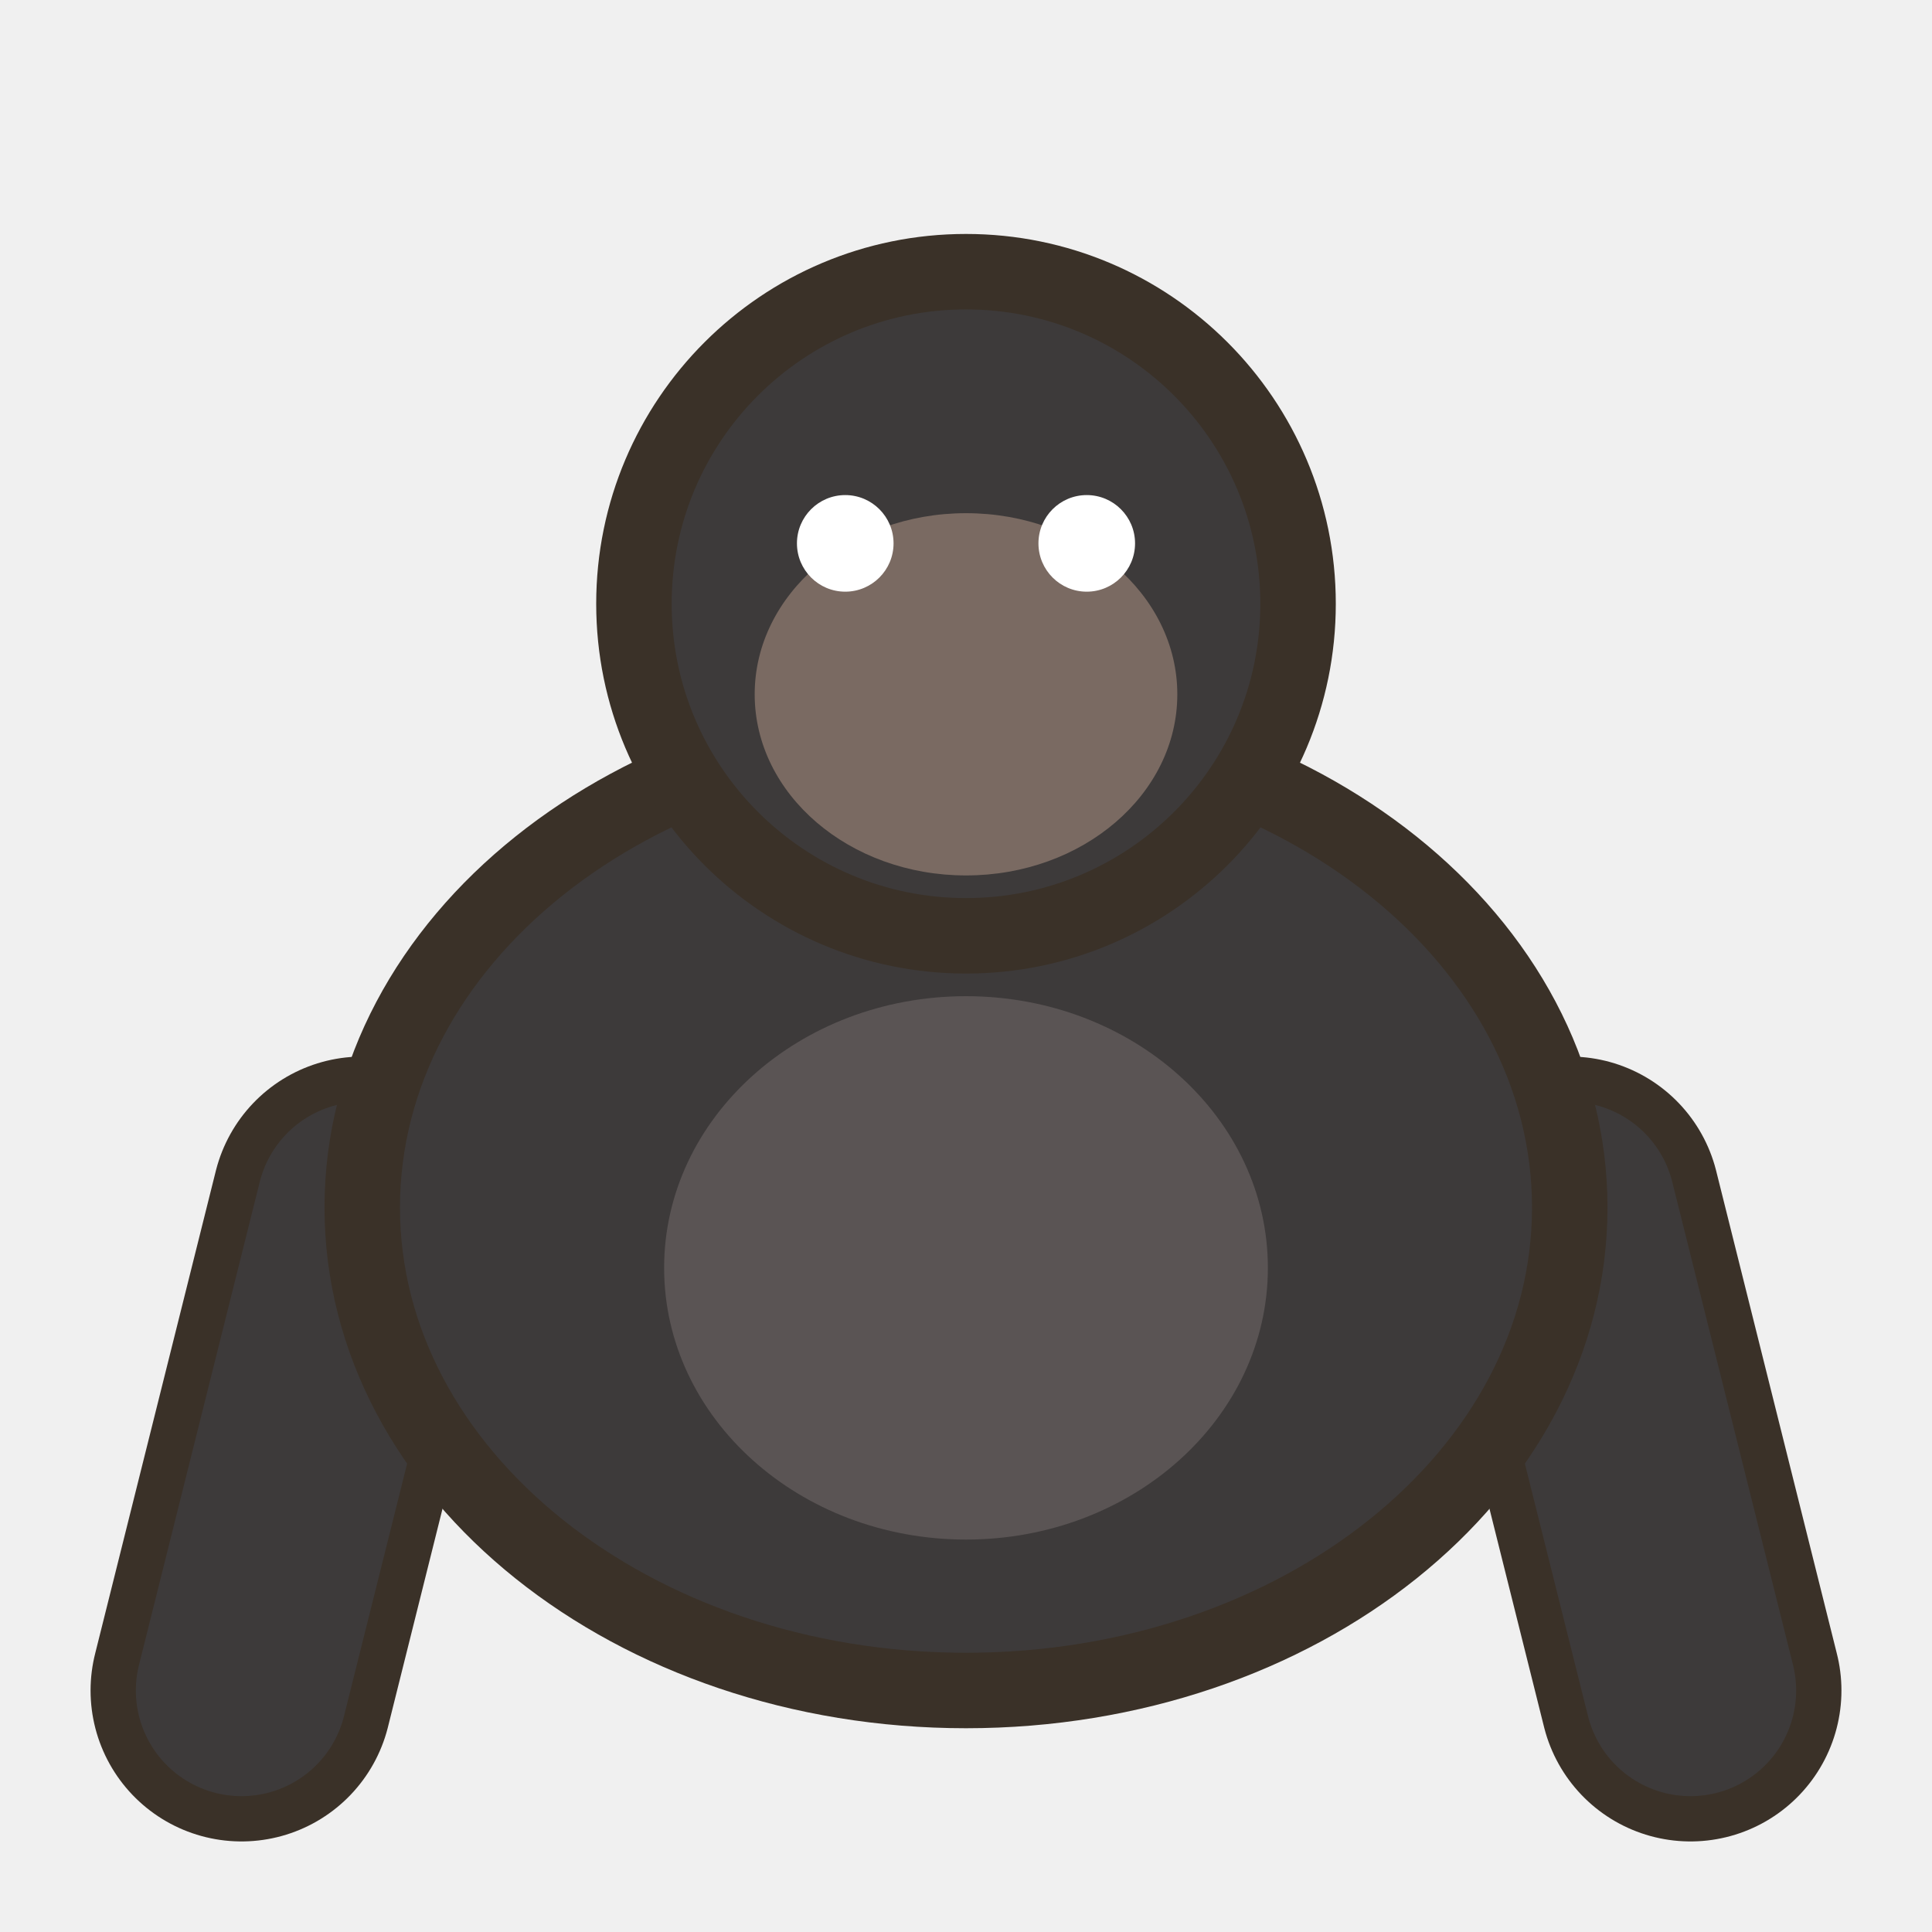
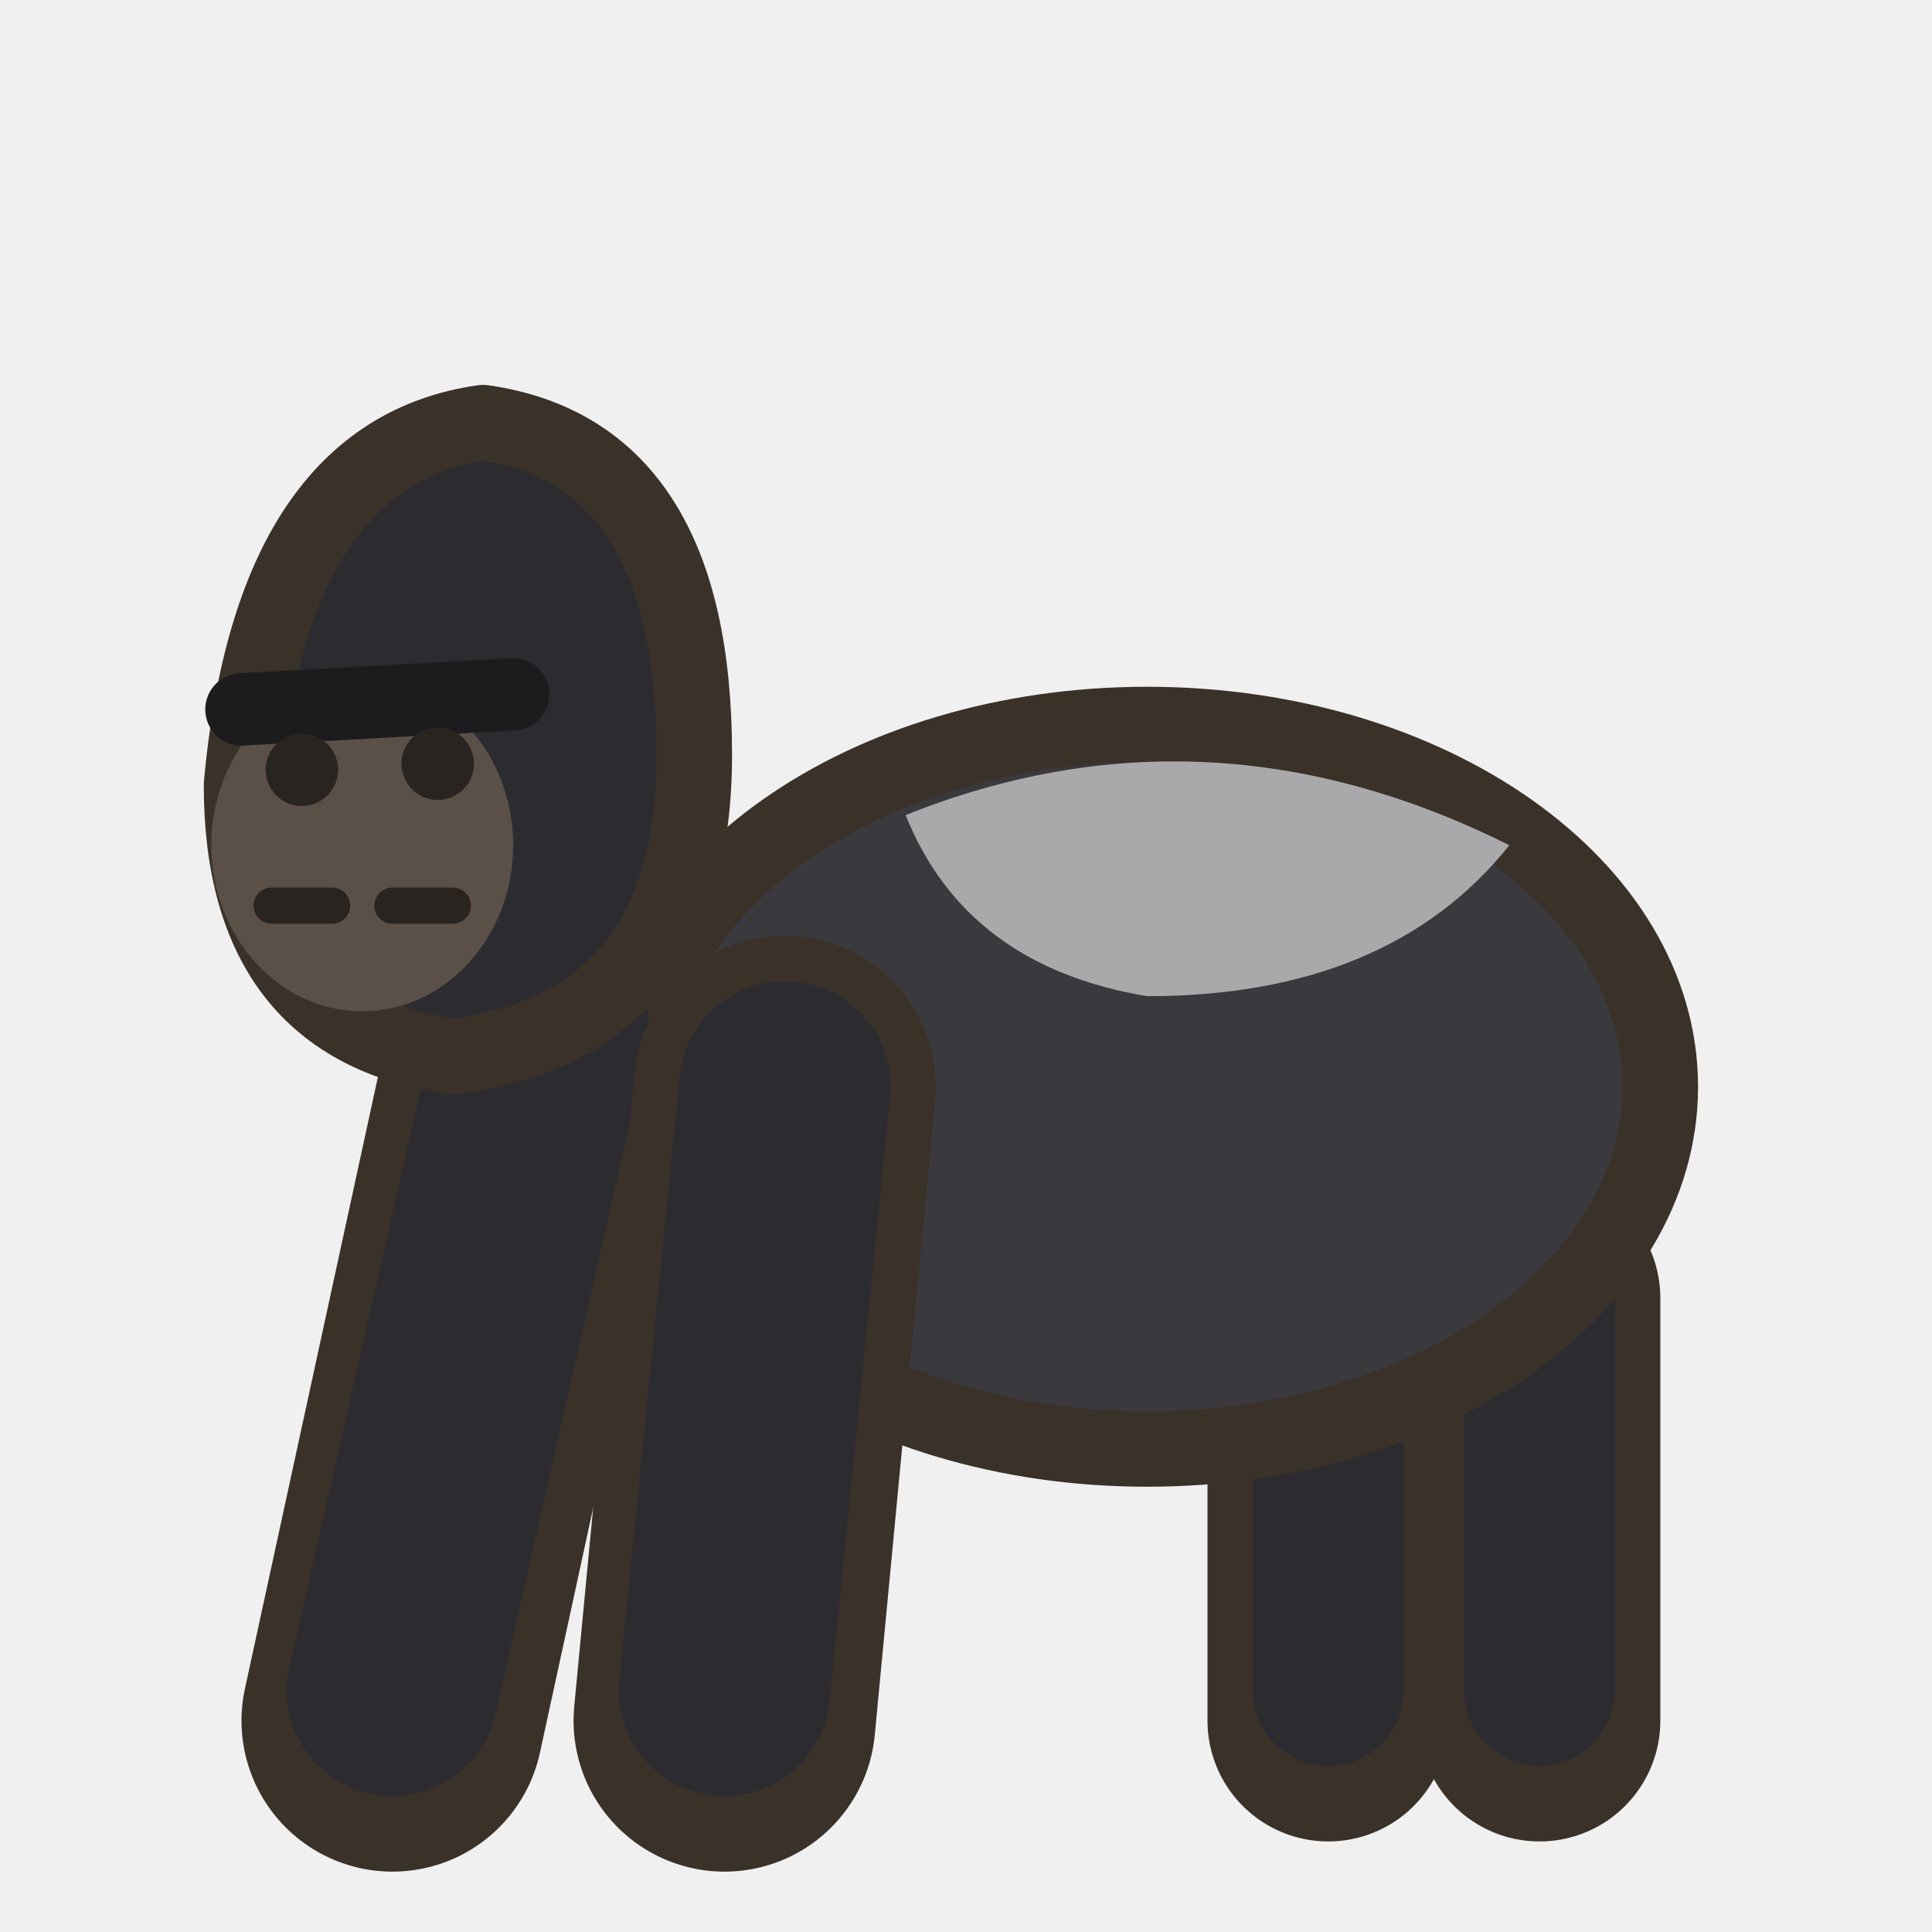
<svg xmlns="http://www.w3.org/2000/svg" width="64" height="64" viewBox="0 0 64 64">
-   <path d="M12,40 L8,56 M52,40 L56,56" stroke="#3a3128" stroke-width="10" stroke-linecap="round" />
-   <path d="M12,40 L8,56 M52,40 L56,56" stroke="#3d3a3a" stroke-width="7" stroke-linecap="round" />
-   <ellipse cx="32" cy="40" rx="20" ry="16" fill="#3d3a3a" stroke="#3a3128" stroke-width="2.5" stroke-linejoin="round" stroke-linecap="round" />
-   <ellipse cx="32" cy="42" rx="10" ry="9" fill="#5a5454" />
-   <circle cx="32" cy="20" r="11" fill="#3d3a3a" stroke="#3a3128" stroke-width="2.5" stroke-linejoin="round" stroke-linecap="round" />
-   <ellipse cx="32" cy="23" rx="7" ry="6" fill="#7a6a62" />
-   <circle cx="28" cy="18" r="1.6" fill="#ffffff" />
-   <circle cx="36" cy="18" r="1.6" fill="#ffffff" />
+   <path d="M44,44 L44,57" stroke="#3a3128" stroke-width="8" stroke-linecap="round" />
+   <path d="M44,44 L44,56" stroke="#2c2c30" stroke-width="5" stroke-linecap="round" />
+   <path d="M51,43 L51,57" stroke="#3a3128" stroke-width="8" stroke-linecap="round" />
+   <path d="M51,43 L51,56" stroke="#2c2c30" stroke-width="5" stroke-linecap="round" />
+   <ellipse cx="38" cy="36" rx="17" ry="12" fill="#3a3a3e" stroke="#3a3128" stroke-width="2.5" />
+   <path d="M30,27 Q40,23 50,28 Q46,33 38,33 Q32,32 30,27 Z" fill="#a9a9ab" />
+   <path d="M18,34 L13,57" stroke="#3a3128" stroke-width="10" stroke-linecap="round" />
+   <path d="M18,34 L13,56" stroke="#2c2c30" stroke-width="7" stroke-linecap="round" />
+   <path d="M26,36 L24,57" stroke="#3a3128" stroke-width="10" stroke-linecap="round" />
+   <path d="M26,36 L24,56" stroke="#2c2c30" stroke-width="7" stroke-linecap="round" />
+   <path d="M8,26 Q9,15 16,14 Q23,15 23,25 Q23,34 15,35 Q8,34 8,26 Z" fill="#2c2c30" stroke="#3a3128" stroke-width="2.5" stroke-linejoin="round" />
+   <ellipse cx="12" cy="28" rx="5" ry="5.5" fill="#5a5048" />
+   <path d="M8,23.5 L17,23" stroke="#1c1c1e" stroke-width="2.4" stroke-linecap="round" />
+   <circle cx="10" cy="25.5" r="1.2" fill="#2a2420" />
+   <circle cx="14.5" cy="25.3" r="1.2" fill="#2a2420" />
+   <path d="M9,30 L11,30 M13,30 L15,30" stroke="#2a2420" stroke-width="1.2" stroke-linecap="round" />
</svg>
